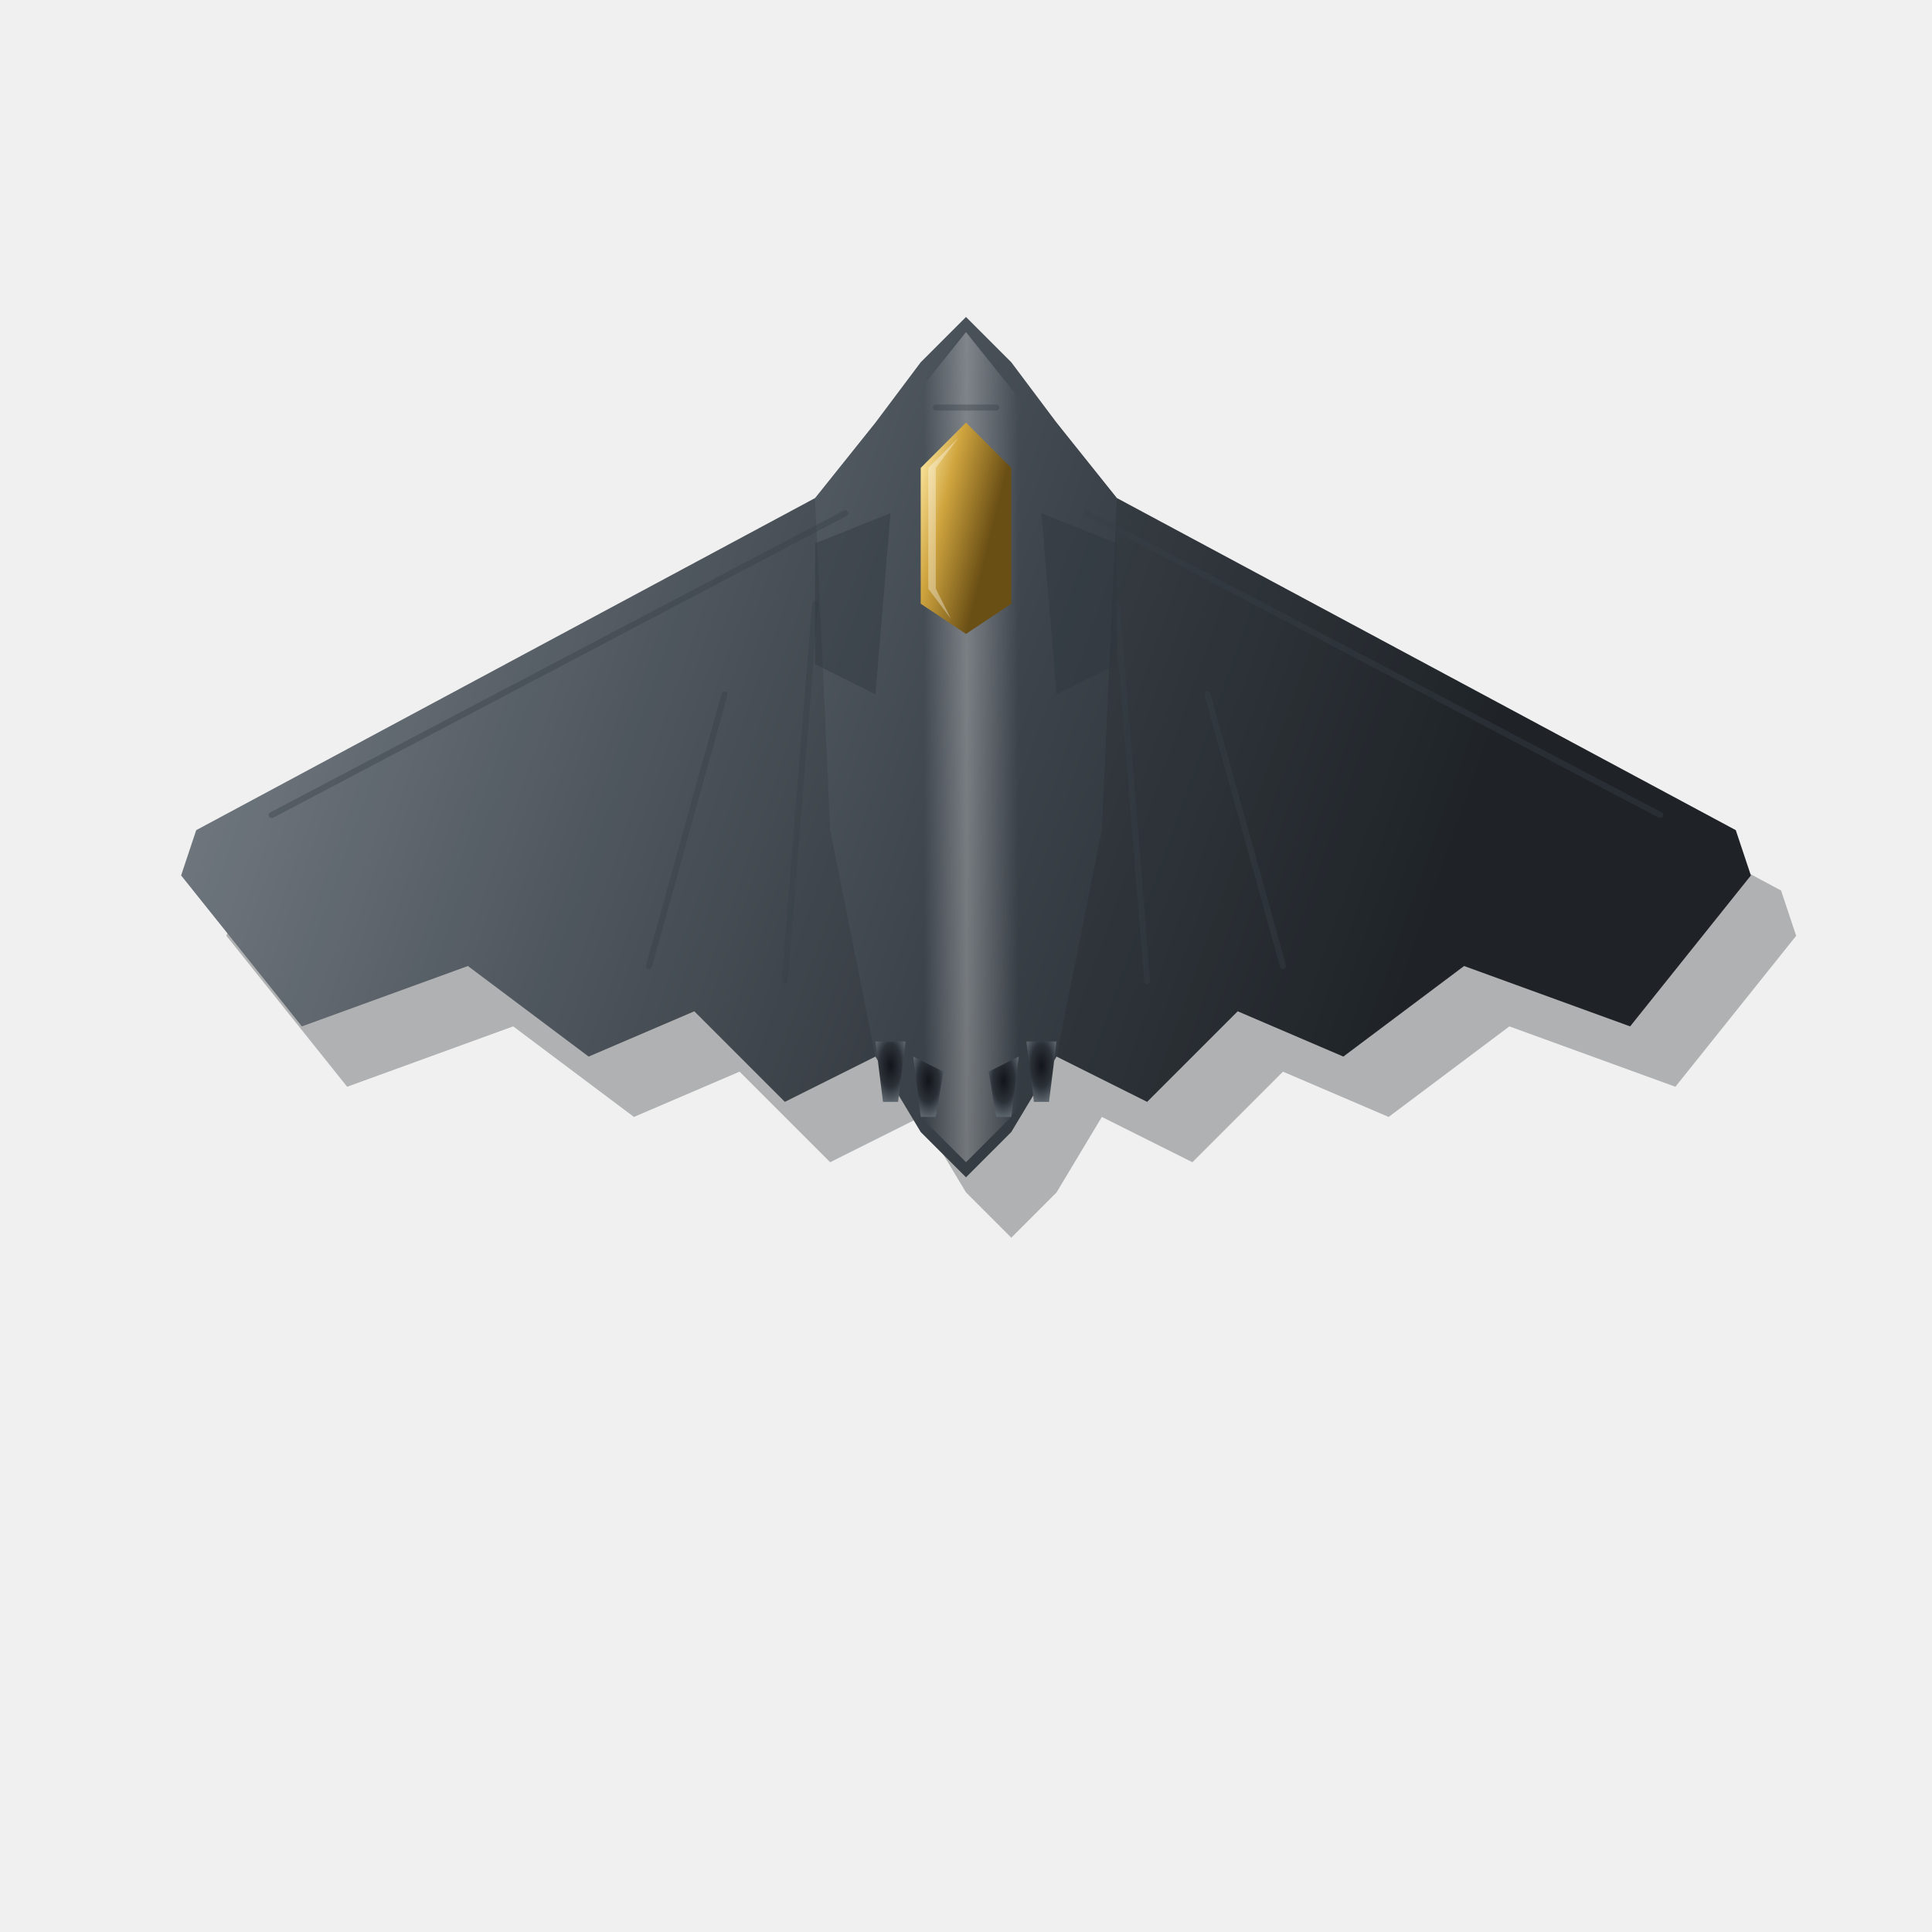
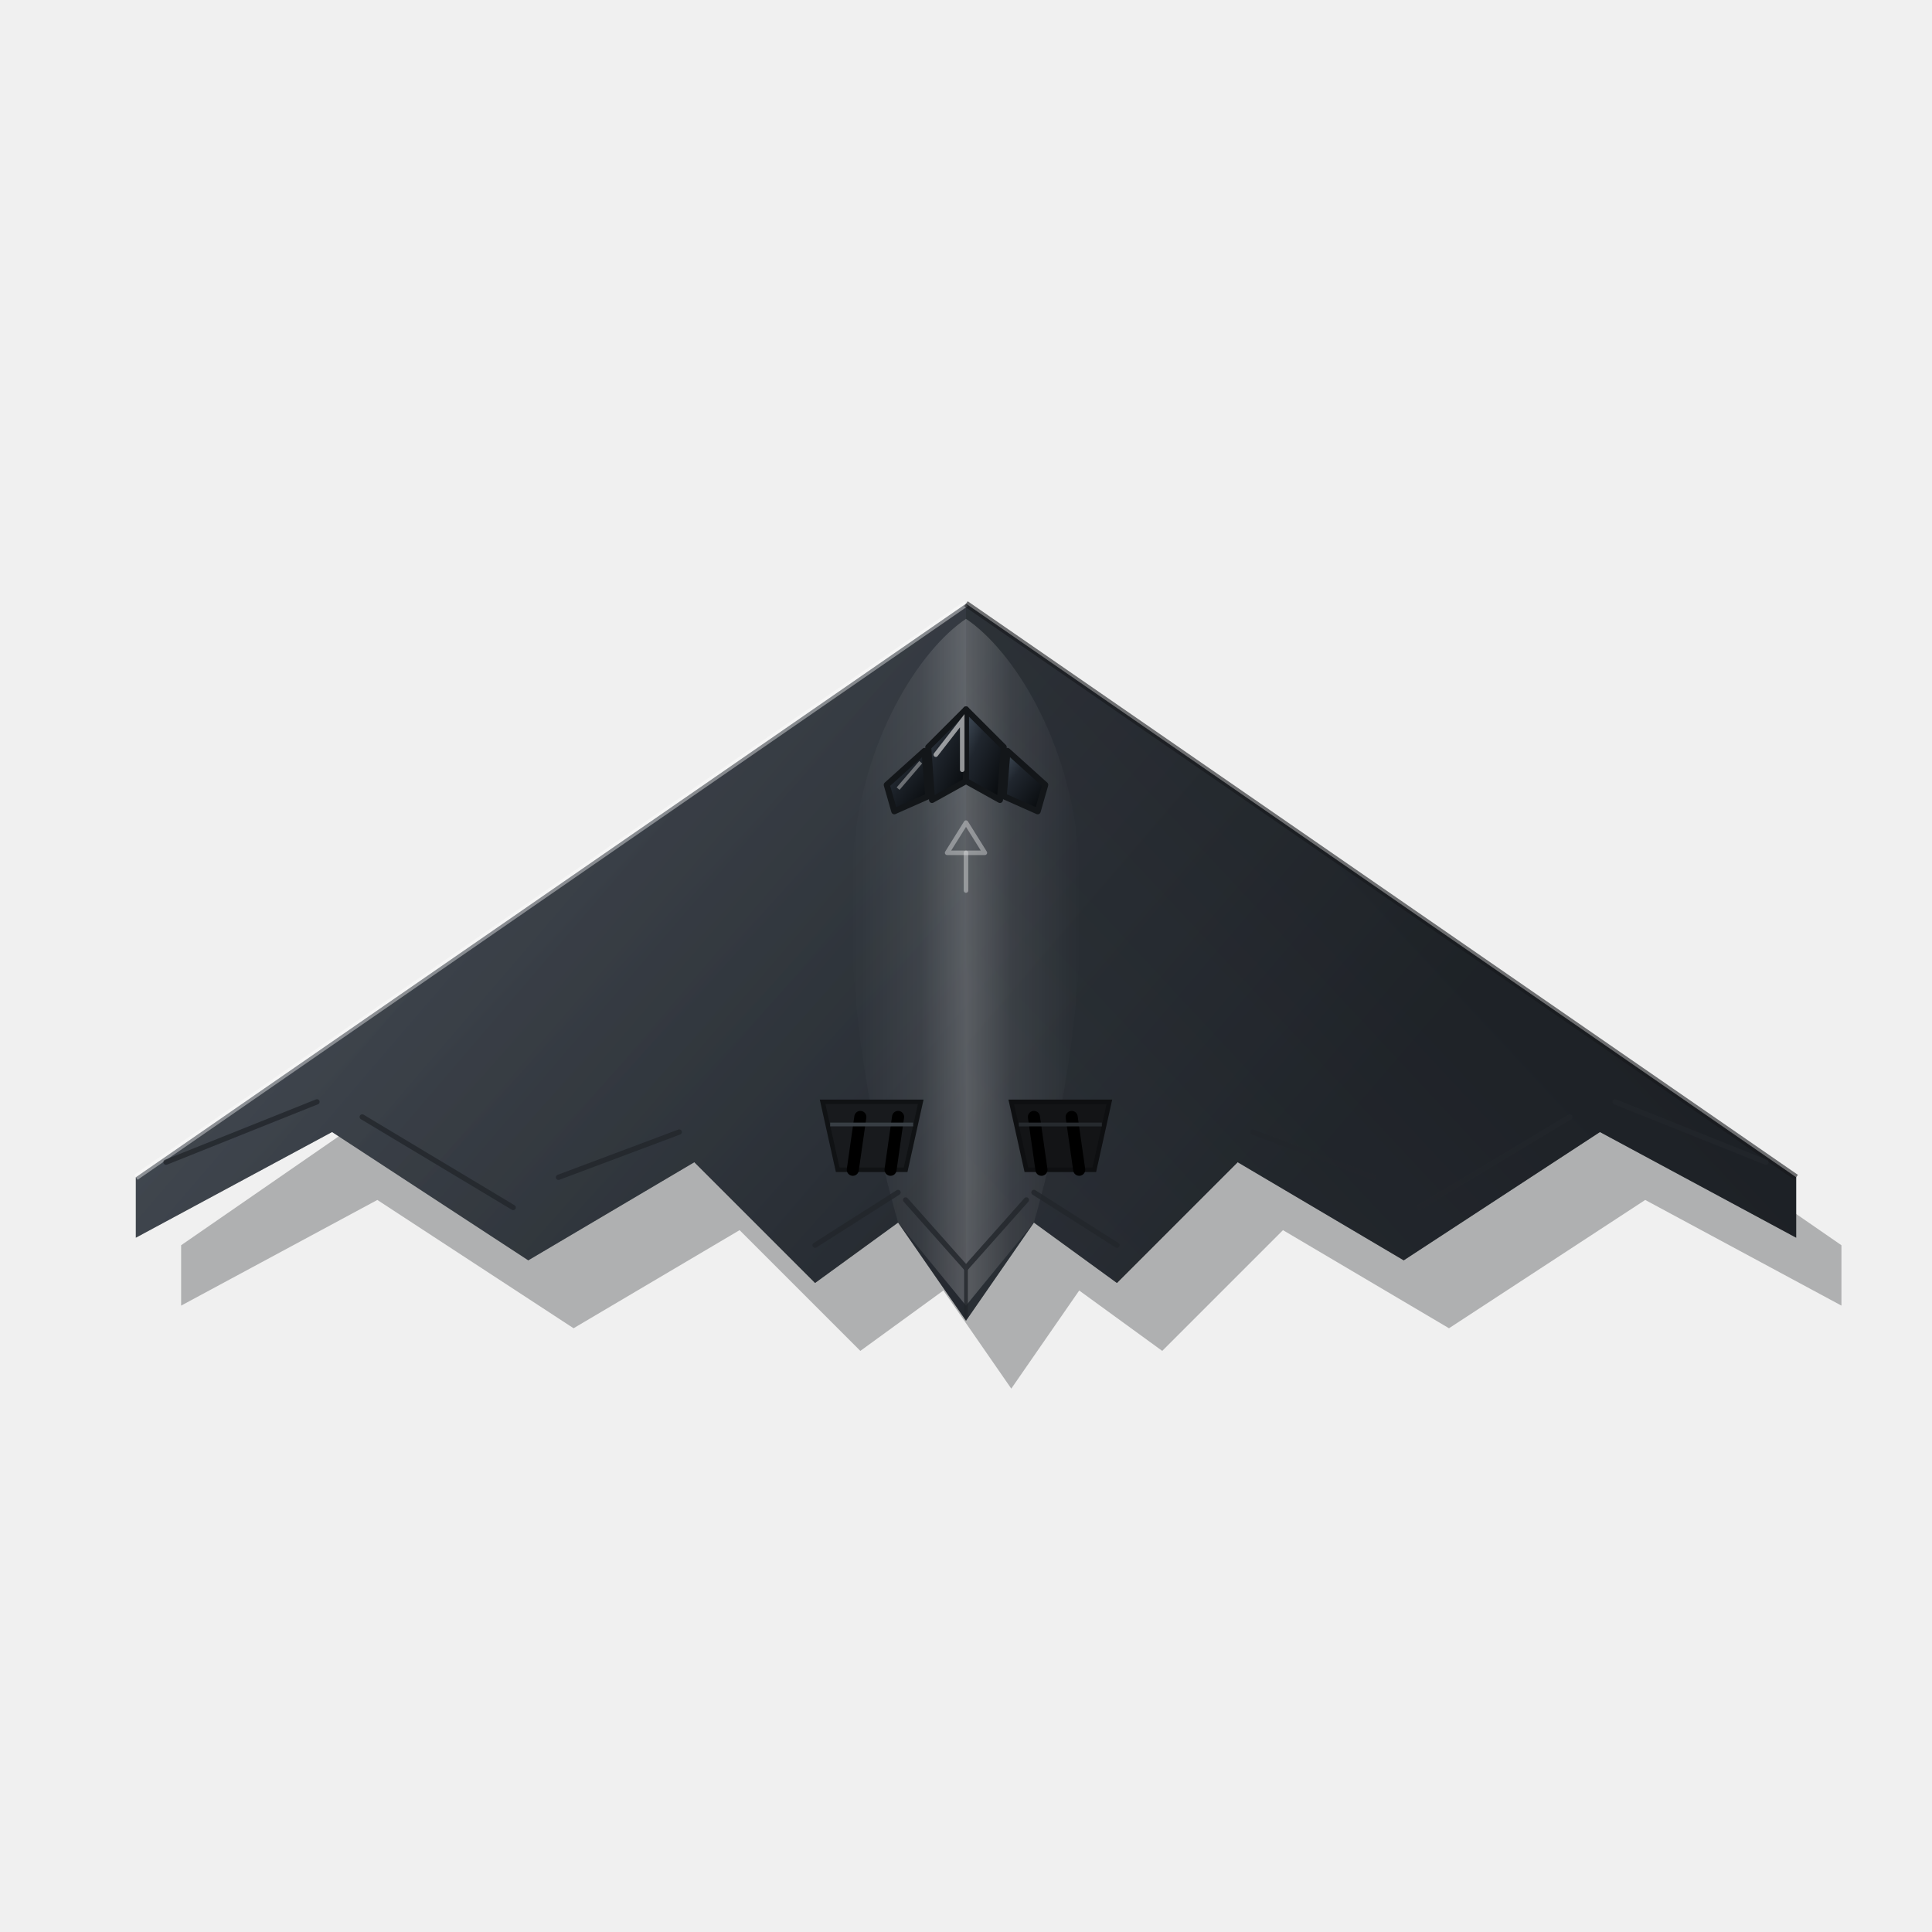
<svg xmlns="http://www.w3.org/2000/svg" viewBox="0 0 256 256">
  <defs>
-     <linearGradient id="g-hull" x1="0.12" y1="0" x2="0.9" y2="0.15">
-       <stop offset="0" stop-color="#7b838b" />
-       <stop offset="0.34" stop-color="#565e66" />
-       <stop offset="0.62" stop-color="#3c434a" />
-       <stop offset="1" stop-color="#22272c" />
+     <linearGradient id="b2-ram-hull" x1="0.1" y1="0" x2="0.9" y2="0.3">
+       <stop offset="0%" stop-color="#4a5058" />
+       <stop offset="35%" stop-color="#363c43" />
+       <stop offset="68%" stop-color="#282d33" />
+       <stop offset="100%" stop-color="#1b1f24" />
    </linearGradient>
-     <linearGradient id="g-spine" x1="0.3" y1="0" x2="0.75" y2="0">
-       <stop offset="0" stop-color="#fff" stop-opacity="0" />
-       <stop offset="0.45" stop-color="#fff" stop-opacity="0.30" />
-       <stop offset="1" stop-color="#fff" stop-opacity="0" />
+     <linearGradient id="b2-wing-l" x1="0" y1="0" x2="1" y2="0.8">
+       <stop offset="0%" stop-color="#555c65" />
+       <stop offset="50%" stop-color="#3f454d" />
+       <stop offset="100%" stop-color="#2a2f36" />
    </linearGradient>
-     <linearGradient id="g-glass" x1="0.15" y1="0" x2="0.85" y2="0.4">
-       <stop offset="0" stop-color="#f5dc90" />
-       <stop offset="0.35" stop-color="#d0a53f" />
-       <stop offset="1" stop-color="#6a4f15" />
+     <linearGradient id="b2-wing-r" x1="0" y1="0.8" x2="1" y2="0">
+       <stop offset="0%" stop-color="#32373e" />
+       <stop offset="50%" stop-color="#22262b" />
+       <stop offset="100%" stop-color="#17191d" />
    </linearGradient>
-     <radialGradient id="g-nozzle" cx="0.5" cy="0.4" r="0.6">
-       <stop offset="0" stop-color="#12151a" />
-       <stop offset="0.6" stop-color="#2c3138" />
-       <stop offset="1" stop-color="#5b636b" />
-     </radialGradient>
-     <path id="hull" d="     M128 42 L134 48 L140 56 L148 66     L230 110 L232 116     L216 136 L194 128 L178 140 L164 134 L152 146     L140 140 L134 150 L128 156     L122 150 L116 140 L104 146 L92 134     L78 140 L62 128 L40 136 L24 116     L26 110 L108 66 L116 56 L122 48 Z" />
+     <linearGradient id="b2-dorsal-blend" x1="0" y1="0" x2="1" y2="0">
+       <stop offset="0%" stop-color="#ffffff" stop-opacity="0" />
+       <stop offset="30%" stop-color="#ffffff" stop-opacity="0.08" />
+       <stop offset="50%" stop-color="#ffffff" stop-opacity="0.22" />
+       <stop offset="70%" stop-color="#ffffff" stop-opacity="0.08" />
+       <stop offset="100%" stop-color="#ffffff" stop-opacity="0" />
+     </linearGradient>
+     <linearGradient id="b2-glass" x1="0.15" y1="0.1" x2="0.85" y2="0.9">
+       <stop offset="0%" stop-color="#38424d" />
+       <stop offset="30%" stop-color="#20262e" />
+       <stop offset="100%" stop-color="#0a0d10" />
+     </linearGradient>
+     <path id="b2-airframe" d="       M 128 48       L 238 124       L 238 132       L 212 118       L 186 135       L 164 122       L 148 138       L 137 130       L 128 143       L 119 130       L 108 138       L 92 122       L 70 135       L 44 118       L 18 132       L 18 124       Z     " />
  </defs>
-   <g id="unit">
-     <use href="#hull" fill="#0a0d11" opacity="0.28" transform="translate(6,8)" />
-     <use href="#hull" fill="url(#g-hull)" />
-     <g fill="#000" fill-opacity="0.10">
-       <path d="M148 66 L230 110 L232 116 L216 136 L194 128 L178 140 L164 134 L152 146 L140 140 L146 110 Z" />
-       <path d="M108 66 L26 110 L24 116 L40 136 L62 128 L78 140 L92 134 L104 146 L116 140 L110 110 Z" />
+   <g id="b2-unit" transform="translate(0, 32)">
+     <use href="#b2-airframe" fill="#080a0d" opacity="0.28" transform="translate(6, 9)" />
+     <use href="#b2-airframe" fill="url(#b2-ram-hull)" />
+     <path d="M 128 48 L 128 143 L 119 130 L 108 138 L 92 122 L 70 135 L 44 118 L 18 132 L 18 124 Z" fill="url(#b2-wing-l)" opacity="0.35" />
+     <path d="M 128 48 L 128 143 L 137 130 L 148 138 L 164 122 L 186 135 L 212 118 L 238 132 L 238 124 Z" fill="url(#b2-wing-r)" opacity="0.45" />
+     <line x1="128" y1="48" x2="18" y2="124" stroke="#ffffff" stroke-width="0.8" stroke-opacity="0.4" />
+     <line x1="128" y1="48" x2="238" y2="124" stroke="#16181b" stroke-width="0.8" stroke-opacity="0.6" />
+     <path d="       M 128 50       C 134 54, 142 66, 143 82       C 144 98, 141 116, 137 130       L 128 141       L 119 130       C 115 116, 112 98, 113 82       C 114 66, 122 54, 128 50 Z     " fill="url(#b2-dorsal-blend)" />
+     <polygon points="109,114 122,114 120,123 111,123" fill="#181a1d" stroke="#101214" stroke-width="0.6" />
+     <line x1="113" y1="123" x2="114" y2="116" stroke="#000000" stroke-width="1.6" stroke-linecap="round" />
+     <line x1="118" y1="123" x2="119" y2="116" stroke="#000000" stroke-width="1.6" stroke-linecap="round" />
+     <line x1="110" y1="117" x2="121" y2="117" stroke="#383e44" stroke-width="0.5" />
+     <polygon points="134,114 147,114 145,123 136,123" fill="#131416" stroke="#0e0f11" stroke-width="0.6" />
+     <line x1="138" y1="123" x2="137" y2="116" stroke="#000000" stroke-width="1.6" stroke-linecap="round" />
+     <line x1="143" y1="123" x2="142" y2="116" stroke="#000000" stroke-width="1.6" stroke-linecap="round" />
+     <line x1="135" y1="117" x2="146" y2="117" stroke="#262a2e" stroke-width="0.5" />
+     <g stroke="#131619" stroke-width="0.8" stroke-linejoin="round">
+       <polygon points="128,62 123,67 123.5,74 128,71.5" fill="url(#b2-glass)" />
+       <polygon points="128,62 133,67 132.5,74 128,71.5" fill="url(#b2-glass)" />
+       <polygon points="122.5,67.5 117.5,72 118.5,75.5 123,73.5" fill="url(#b2-glass)" />
+       <polygon points="133.5,67.5 138.5,72 137.5,75.5 133,73.5" fill="url(#b2-glass)" />
    </g>
-     <path fill="url(#g-spine)" d="     M128 44 L136 54 L140 68 L142 100 L140 138     L134 148 L128 154 L122 148 L116 138 L114 100     L116 68 L120 54 Z" />
-     <g fill="none" stroke="#394047" stroke-opacity="0.40" stroke-width="0.8" stroke-linecap="round">
-       <path d="M144 68 L220 108" />
-       <path d="M112 68 L36 108" />
-       <path d="M148 80 L152 130" />
-       <path d="M108 80 L104 130" />
-       <path d="M160 92 L170 128" />
-       <path d="M96 92 L86 128" />
-       <path d="M124 54 L132 54" />
-     </g>
-     <g fill="#2f363d" fill-opacity="0.4">
-       <path d="M138 68 L148 72 L148 88 L140 92 Z" />
-       <path d="M118 68 L108 72 L108 88 L116 92 Z" />
-     </g>
-     <path fill="url(#g-glass)" d="     M128 56 L134 62 L134 80 L128 84 L122 80 L122 62 Z" />
-     <path fill="#fff" fill-opacity="0.35" d="     M127 58 L124 62 L124 78 L126 82 L123 78 L123 62 Z" />
-     <g fill="url(#g-nozzle)">
-       <path d="M136 138 L140 138 L139 146 L137 146 Z" />
-       <path d="M131 142 L135 140 L134 148 L132 148 Z" />
-       <path d="M120 138 L116 138 L117 146 L119 146 Z" />
-       <path d="M125 142 L121 140 L122 148 L124 148 Z" />
+     <path d="M 124 68 L 127.5 63.5 L 127.5 70" stroke="#ffffff" stroke-width="0.6" fill="none" stroke-linecap="round" stroke-opacity="0.55" />
+     <line x1="119" y1="72.5" x2="122" y2="69" stroke="#ffffff" stroke-width="0.5" stroke-opacity="0.35" />
+     <g fill="none" stroke="#22262b" stroke-width="0.7" stroke-linecap="round" stroke-linejoin="round" opacity="0.8">
+       <polygon points="128,77 125.5,81 130.5,81" stroke="#ffffff" stroke-width="0.6" stroke-opacity="0.45" />
+       <line x1="128" y1="81" x2="128" y2="86" stroke="#ffffff" stroke-width="0.6" stroke-opacity="0.45" />
+       <line x1="22" y1="122" x2="42" y2="114" />
+       <line x1="48" y1="116" x2="68" y2="128" />
+       <line x1="74" y1="124" x2="90" y2="118" />
+       <line x1="234" y1="122" x2="214" y2="114" />
+       <line x1="208" y1="116" x2="188" y2="128" />
+       <line x1="182" y1="124" x2="166" y2="118" />
+       <line x1="108" y1="133" x2="119" y2="126" />
+       <line x1="120" y1="127" x2="128" y2="136" />
+       <line x1="128" y1="136" x2="136" y2="127" />
+       <line x1="137" y1="126" x2="148" y2="133" />
+       <line x1="128" y1="136" x2="128" y2="142.5" stroke-width="0.5" />
    </g>
  </g>
</svg>
